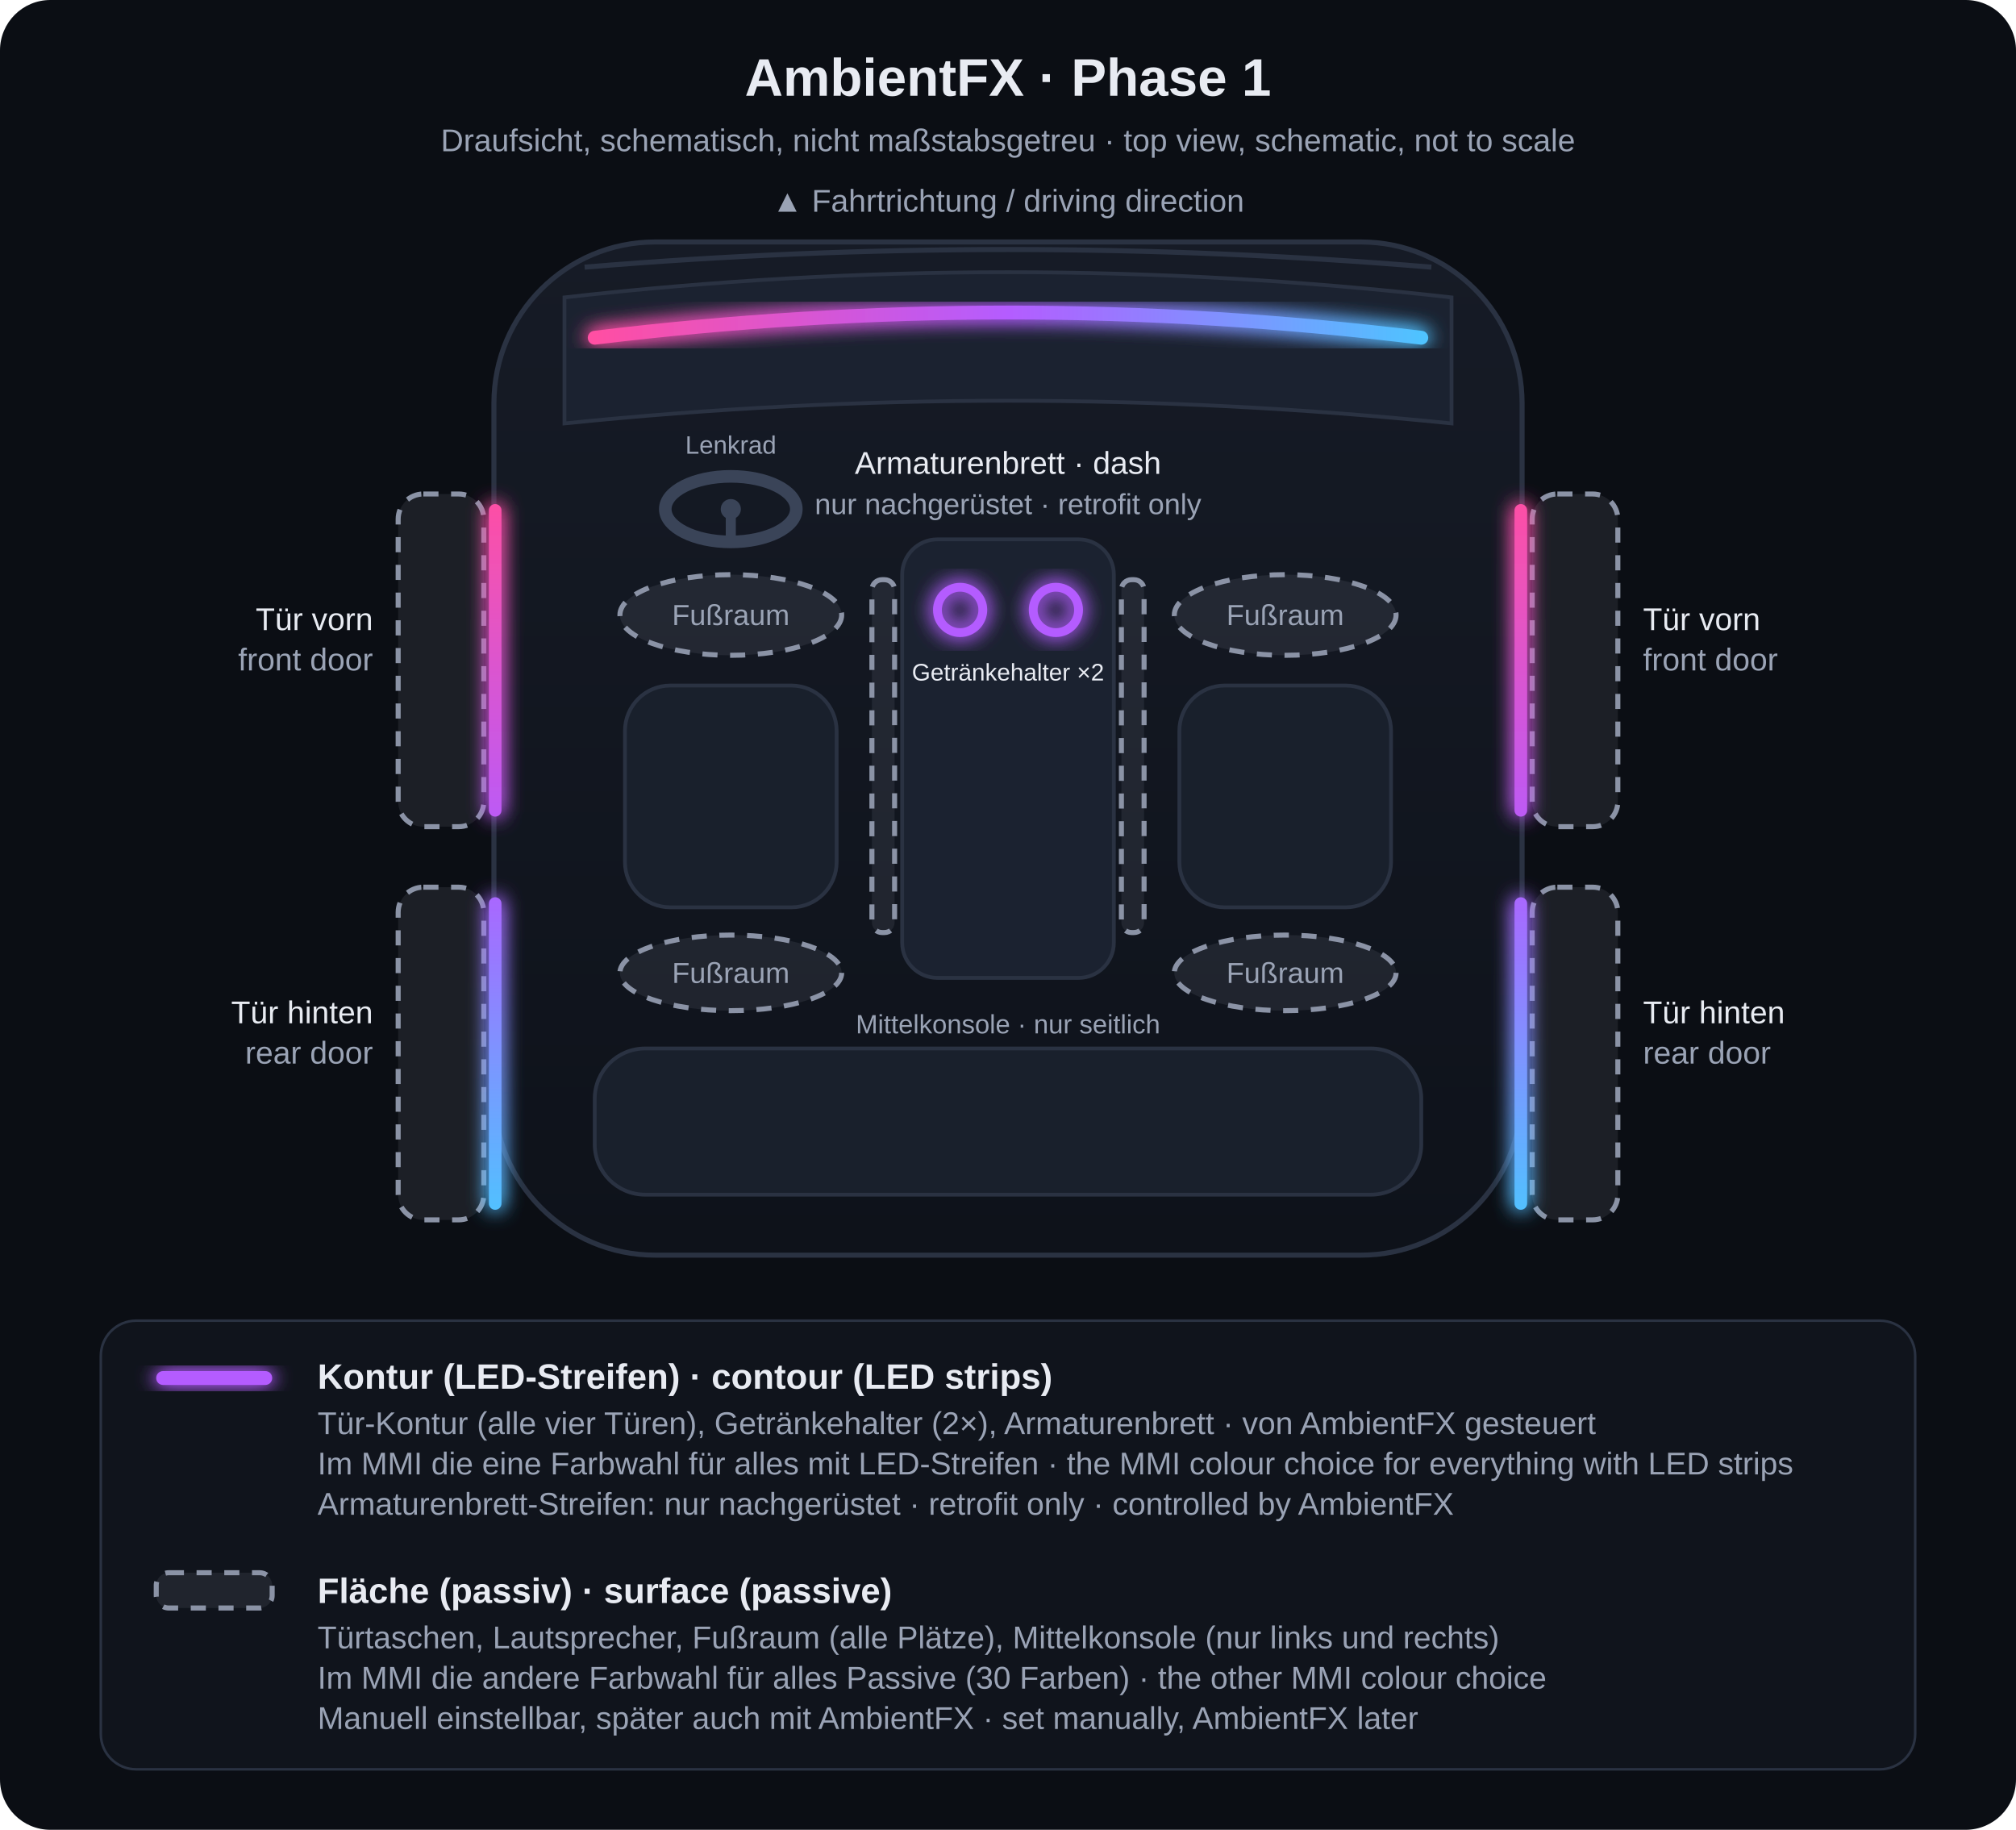
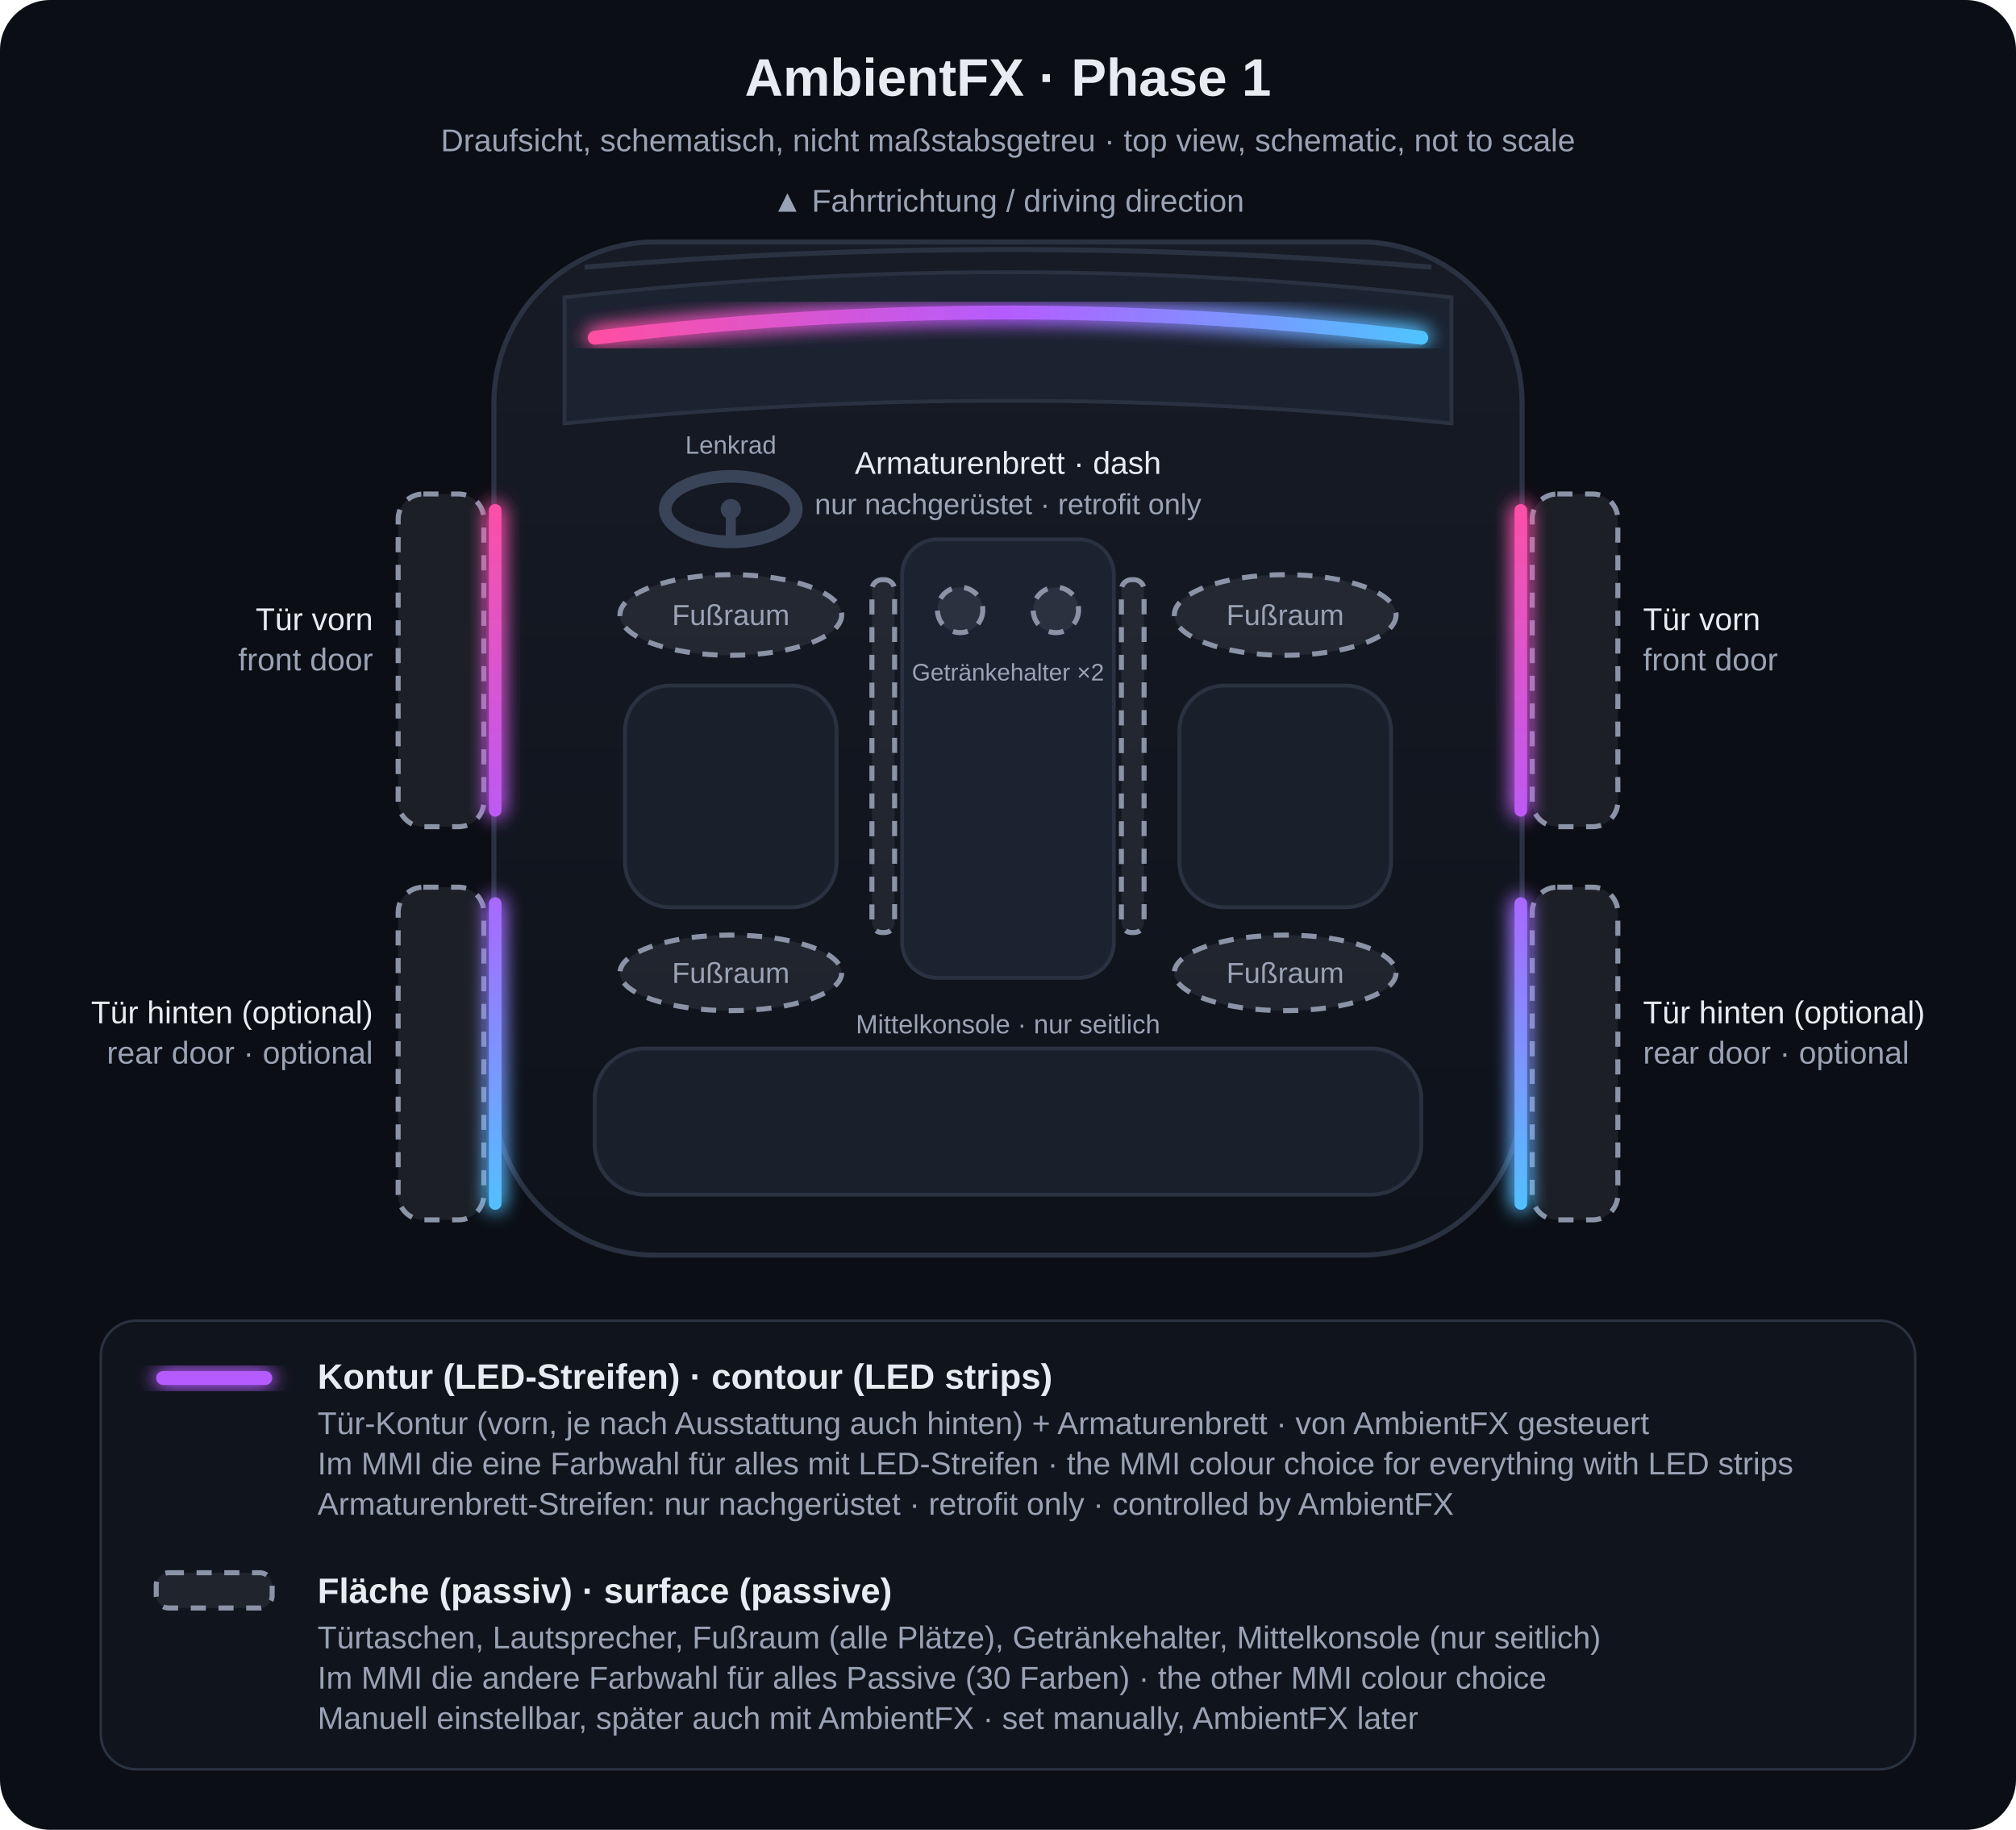
<svg xmlns="http://www.w3.org/2000/svg" viewBox="0 0 800 726" role="img" aria-label="AmbientFX Phase 1: Kontur-LED-Streifen an Armaturenbrett und allen vier Türen werden gesteuert, passive Flächenbeleuchtung bleibt manuell / contour LED strips on the instrument panel and all four doors are controlled, passive surface lighting stays manual">
  <defs>
    <linearGradient id="hz" gradientUnits="userSpaceOnUse" x1="236" x2="564" y1="0" y2="0">
      <stop offset="0" stop-color="#ff4fa3" />
      <stop offset="0.5" stop-color="#b45cff" />
      <stop offset="1" stop-color="#4fc3ff" />
    </linearGradient>
    <linearGradient id="vz" gradientUnits="userSpaceOnUse" x1="0" x2="0" y1="196" y2="484">
      <stop offset="0" stop-color="#ff4fa3" />
      <stop offset="0.5" stop-color="#b45cff" />
      <stop offset="1" stop-color="#4fc3ff" />
    </linearGradient>
    <filter id="glow" x="-40%" y="-40%" width="180%" height="180%">
      <feGaussianBlur stdDeviation="4" result="b" />
      <feMerge>
        <feMergeNode in="b" />
        <feMergeNode in="b" />
        <feMergeNode in="SourceGraphic" />
      </feMerge>
    </filter>
    <linearGradient id="body" x1="0" y1="0" x2="0" y2="1">
      <stop offset="0" stop-color="#161b26" />
      <stop offset="1" stop-color="#0e121a" />
    </linearGradient>
    <style>
      text { font-family: 'Space Grotesk', 'Helvetica Neue', Arial, sans-serif; fill: #e8ebf2; }
      .muted { fill: #9aa3b5; }
      .s { font-size: 12.5px; }
      .m { font-size: 14px; font-weight: 700; }
      .seat { fill: #19202c; stroke: #2a3242; stroke-width: 1.5; }
      .pass { fill: rgba(139,147,166,0.13); stroke: #8b93a6; stroke-width: 2; stroke-dasharray: 6 5; }
      .chk { fill: none; stroke: #c9a85a; stroke-width: 2; stroke-dasharray: 2 5; stroke-linecap: round; }
    </style>
  </defs>
  <rect width="800" height="726" rx="20" fill="#0b0e14" />
  <text x="400" y="38" text-anchor="middle" font-size="21" font-weight="700">AmbientFX · Phase 1</text>
  <text x="400" y="60" text-anchor="middle" class="muted s">Draufsicht, schematisch, nicht maßstabsgetreu · top view, schematic, not to scale</text>
  <text x="400" y="84" text-anchor="middle" class="muted s">▲ Fahrtrichtung / driving direction</text>
  <rect x="196" y="96" width="408" height="402" rx="64" fill="url(#body)" stroke="#2a3242" stroke-width="2" />
  <path d="M232 106 Q400 92 568 106" fill="none" stroke="#2a3242" stroke-width="2" />
  <path d="M224 118 Q400 98 576 118 L576 168 Q400 150 224 168 Z" fill="#1b2230" stroke="#2a3242" stroke-width="1.5" />
  <ellipse cx="290" cy="202" rx="26" ry="13" fill="none" stroke="#3a4458" stroke-width="5" />
  <line x1="290" y1="202" x2="290" y2="215" stroke="#3a4458" stroke-width="4" stroke-linecap="round" />
  <circle cx="290" cy="202" r="4" fill="#3a4458" />
  <text x="290" y="180" text-anchor="middle" class="s muted" style="font-size:10px">Lenkrad</text>
  <rect class="seat" x="248" y="272" width="84" height="88" rx="18" />
  <rect class="seat" x="468" y="272" width="84" height="88" rx="18" />
  <rect class="seat" x="236" y="416" width="328" height="58" rx="20" />
  <rect class="pass" x="158" y="196" width="34" height="132" rx="10" />
  <rect class="pass" x="158" y="352" width="34" height="132" rx="10" />
  <rect class="pass" x="608" y="196" width="34" height="132" rx="10" />
  <rect class="pass" x="608" y="352" width="34" height="132" rx="10" />
  <ellipse class="pass" cx="290" cy="244" rx="44" ry="16" />
  <ellipse class="pass" cx="510" cy="244" rx="44" ry="16" />
  <ellipse class="pass" cx="290" cy="386" rx="44" ry="15" />
  <ellipse class="pass" cx="510" cy="386" rx="44" ry="15" />
  <rect x="358" y="214" width="84" height="174" rx="14" fill="#1b2230" stroke="#2a3242" stroke-width="1.5" />
  <rect class="pass" x="346" y="230" width="9" height="140" rx="4" />
  <rect class="pass" x="445" y="230" width="9" height="140" rx="4" />
  <g filter="url(#glow)" fill="none" stroke-linecap="round">
    <path d="M236 134 Q400 114 564 134" stroke="url(#hz)" stroke-width="5.5" />
  </g>
-   <g filter="url(#glow)" fill="none">
-     <circle cx="381" cy="242" r="9" stroke="#b45cff" stroke-width="3.5" />
-     <circle cx="419" cy="242" r="9" stroke="#b45cff" stroke-width="3.5" />
-   </g>
+   <circle class="pass" cx="381" cy="242" r="9" />
+   <circle class="pass" cx="419" cy="242" r="9" />
  <g filter="url(#glow)">
    <rect x="194" y="200" width="5" height="124" rx="2.5" fill="url(#vz)" />
    <rect x="194" y="356" width="5" height="124" rx="2.5" fill="url(#vz)" />
    <rect x="601" y="200" width="5" height="124" rx="2.5" fill="url(#vz)" />
    <rect x="601" y="356" width="5" height="124" rx="2.5" fill="url(#vz)" />
  </g>
  <text x="148" y="250" text-anchor="end" class="s">Tür vorn</text>
  <text x="148" y="266" text-anchor="end" class="s muted">front door</text>
-   <text x="148" y="406" text-anchor="end" class="s">Tür hinten</text>
-   <text x="148" y="422" text-anchor="end" class="s muted">rear door</text>
+   <text x="148" y="406" text-anchor="end" class="s">Tür hinten (optional)</text>
+   <text x="148" y="422" text-anchor="end" class="s muted">rear door · optional</text>
  <text x="652" y="250" text-anchor="start" class="s">Tür vorn</text>
  <text x="652" y="266" text-anchor="start" class="s muted">front door</text>
-   <text x="652" y="406" text-anchor="start" class="s">Tür hinten</text>
-   <text x="652" y="422" text-anchor="start" class="s muted">rear door</text>
+   <text x="652" y="406" text-anchor="start" class="s">Tür hinten (optional)</text>
+   <text x="652" y="422" text-anchor="start" class="s muted">rear door · optional</text>
  <text x="400" y="188" text-anchor="middle" class="s">Armaturenbrett · dash</text>
  <text x="400" y="204" text-anchor="middle" class="s muted" style="font-size:11.5px">nur nachgerüstet · retrofit only</text>
  <text x="290" y="248" text-anchor="middle" class="s muted" style="font-size:11.5px">Fußraum</text>
  <text x="510" y="248" text-anchor="middle" class="s muted" style="font-size:11.5px">Fußraum</text>
  <text x="290" y="390" text-anchor="middle" class="s muted" style="font-size:11.5px">Fußraum</text>
  <text x="510" y="390" text-anchor="middle" class="s muted" style="font-size:11.5px">Fußraum</text>
  <text x="400" y="410" text-anchor="middle" class="s muted" style="font-size:10.5px">Mittelkonsole · nur seitlich</text>
-   <text x="400" y="270" text-anchor="middle" class="s" style="font-size:9.5px">Getränkehalter ×2</text>
+   <text x="400" y="270" text-anchor="middle" class="s muted" style="font-size:9.5px">Getränkehalter ×2</text>
  <g transform="translate(40 524)">
    <rect x="0" y="0" width="720" height="178" rx="14" fill="#10141c" stroke="#2a3242" />
    <g filter="url(#glow)">
      <rect x="22" y="20" width="46" height="5.5" rx="2.7" fill="#b45cff" />
    </g>
    <text x="86" y="27" class="m">Kontur (LED-Streifen) · contour (LED strips)</text>
-     <text x="86" y="45" class="s muted">Tür-Kontur (alle vier Türen), Getränkehalter (2×), Armaturenbrett · von AmbientFX gesteuert</text>
+     <text x="86" y="45" class="s muted">Tür-Kontur (vorn, je nach Ausstattung auch hinten) + Armaturenbrett · von AmbientFX gesteuert</text>
    <text x="86" y="61" class="s muted">Im MMI die eine Farbwahl für alles mit LED-Streifen · the MMI colour choice for everything with LED strips</text>
    <text x="86" y="77" class="s muted">Armaturenbrett-Streifen: nur nachgerüstet · retrofit only · controlled by AmbientFX</text>
    <rect x="22" y="100" width="46" height="14" rx="5" class="pass" />
    <text x="86" y="112" class="m">Fläche (passiv) · surface (passive)</text>
-     <text x="86" y="130" class="s muted">Türtaschen, Lautsprecher, Fußraum (alle Plätze), Mittelkonsole (nur links und rechts)</text>
+     <text x="86" y="130" class="s muted">Türtaschen, Lautsprecher, Fußraum (alle Plätze), Getränkehalter, Mittelkonsole (nur seitlich)</text>
    <text x="86" y="146" class="s muted">Im MMI die andere Farbwahl für alles Passive (30 Farben) · the other MMI colour choice</text>
    <text x="86" y="162" class="s muted">Manuell einstellbar, später auch mit AmbientFX · set manually, AmbientFX later</text>
  </g>
</svg>
